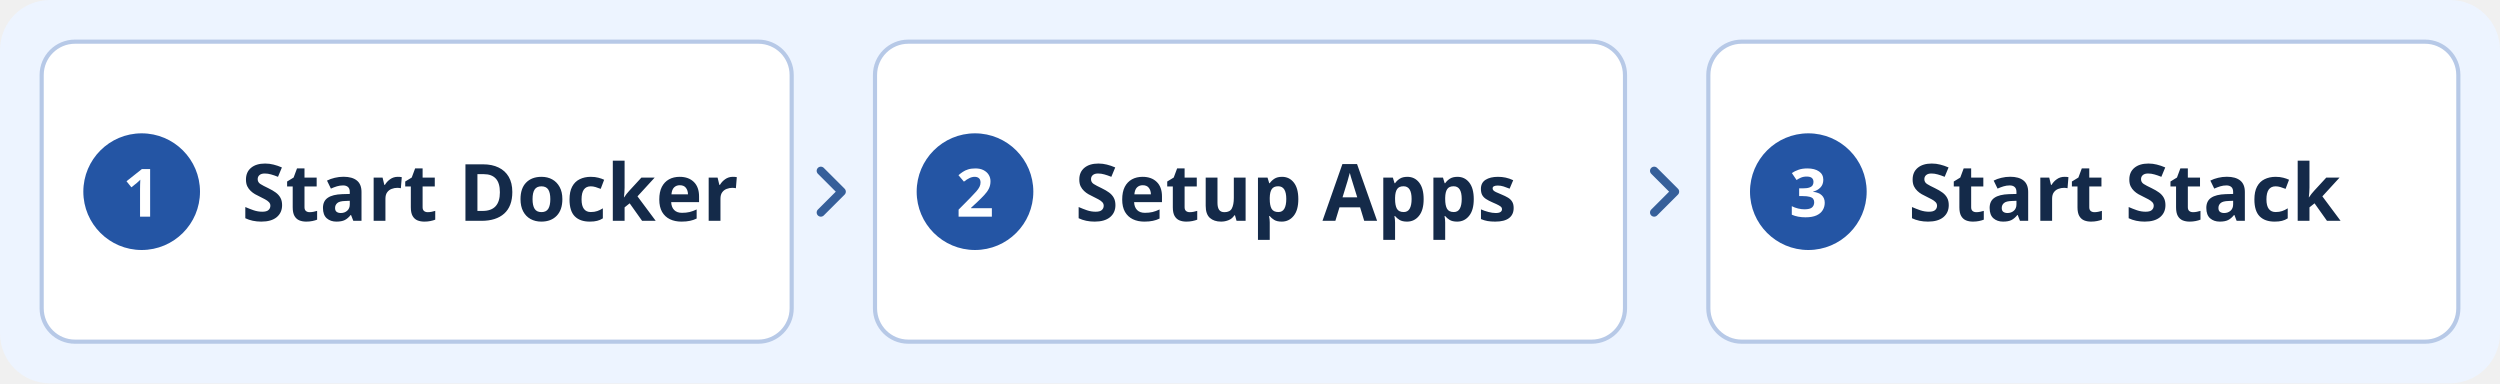
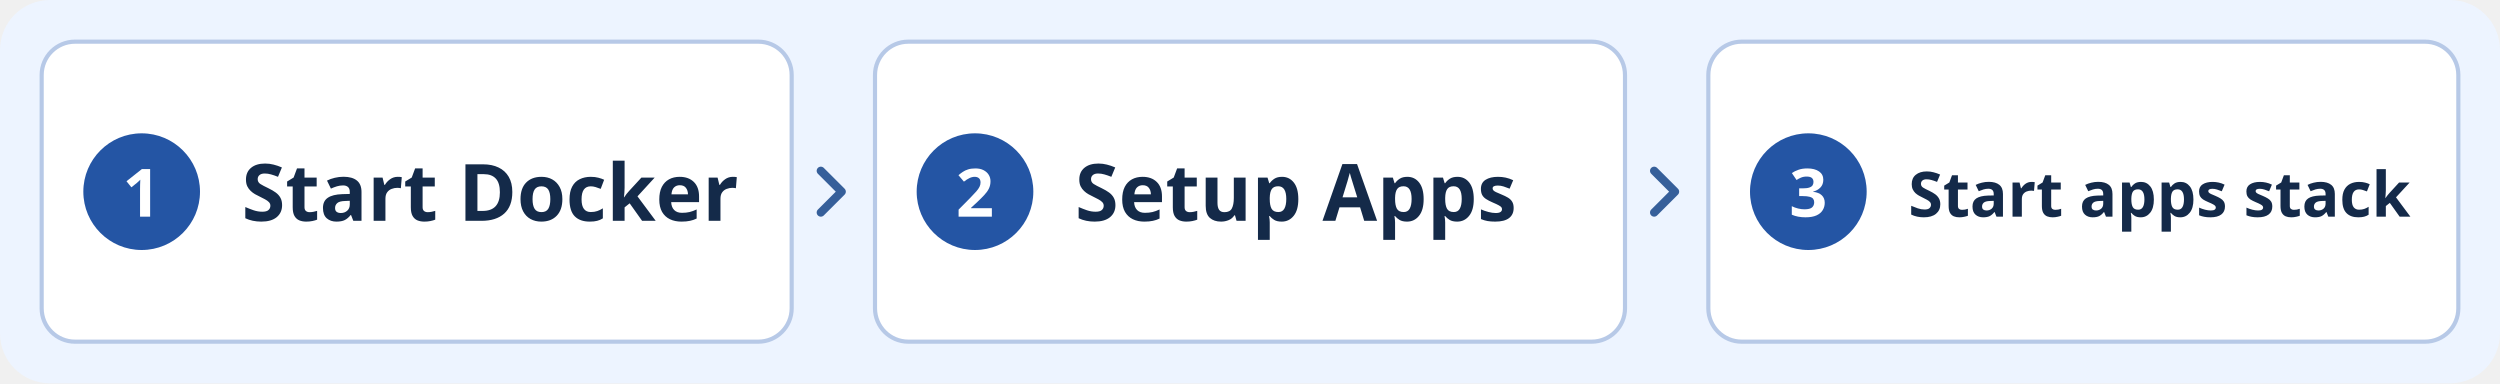
<svg xmlns="http://www.w3.org/2000/svg" width="600" height="92" viewBox="0 0 600 92" role="img" aria-labelledby="title">
  <rect width="600" height="92" rx="12" fill="#edf4ff" />
  <g fill="#fff" stroke="#b7c9e7">
    <rect x="10" y="10" width="180" height="72" rx="8" />
    <rect x="210" y="10" width="180" height="72" rx="8" />
    <rect x="410" y="10" width="180" height="72" rx="8" />
  </g>
  <path d="m197 41 5 5-5 5m200-10 5 5-5 5" fill="none" stroke="#365f9a" stroke-width="2" stroke-linecap="round" stroke-linejoin="round" />
  <g fill="#2455a4">
    <circle cx="34" cy="46" r="14" />
    <circle cx="234" cy="46" r="14" />
    <circle cx="434" cy="46" r="14" />
  </g>
  <g font-family="system-ui, sans-serif" font-weight="600">
    <g fill="#fff" font-size="16" text-anchor="middle">
      <text x="34" y="52">1</text>
      <text x="234" y="52">2</text>
      <text x="434" y="52">3</text>
    </g>
    <g fill="#142a49" font-size="19">
      <text x="58" y="53">Start Docker</text>
      <text x="258" y="53">Setup Apps</text>
-       <text x="458" y="53">Start Stack</text>
+       <text x="458" y="52" font-size="15">Start apps stack</text>
    </g>
  </g>
</svg>
